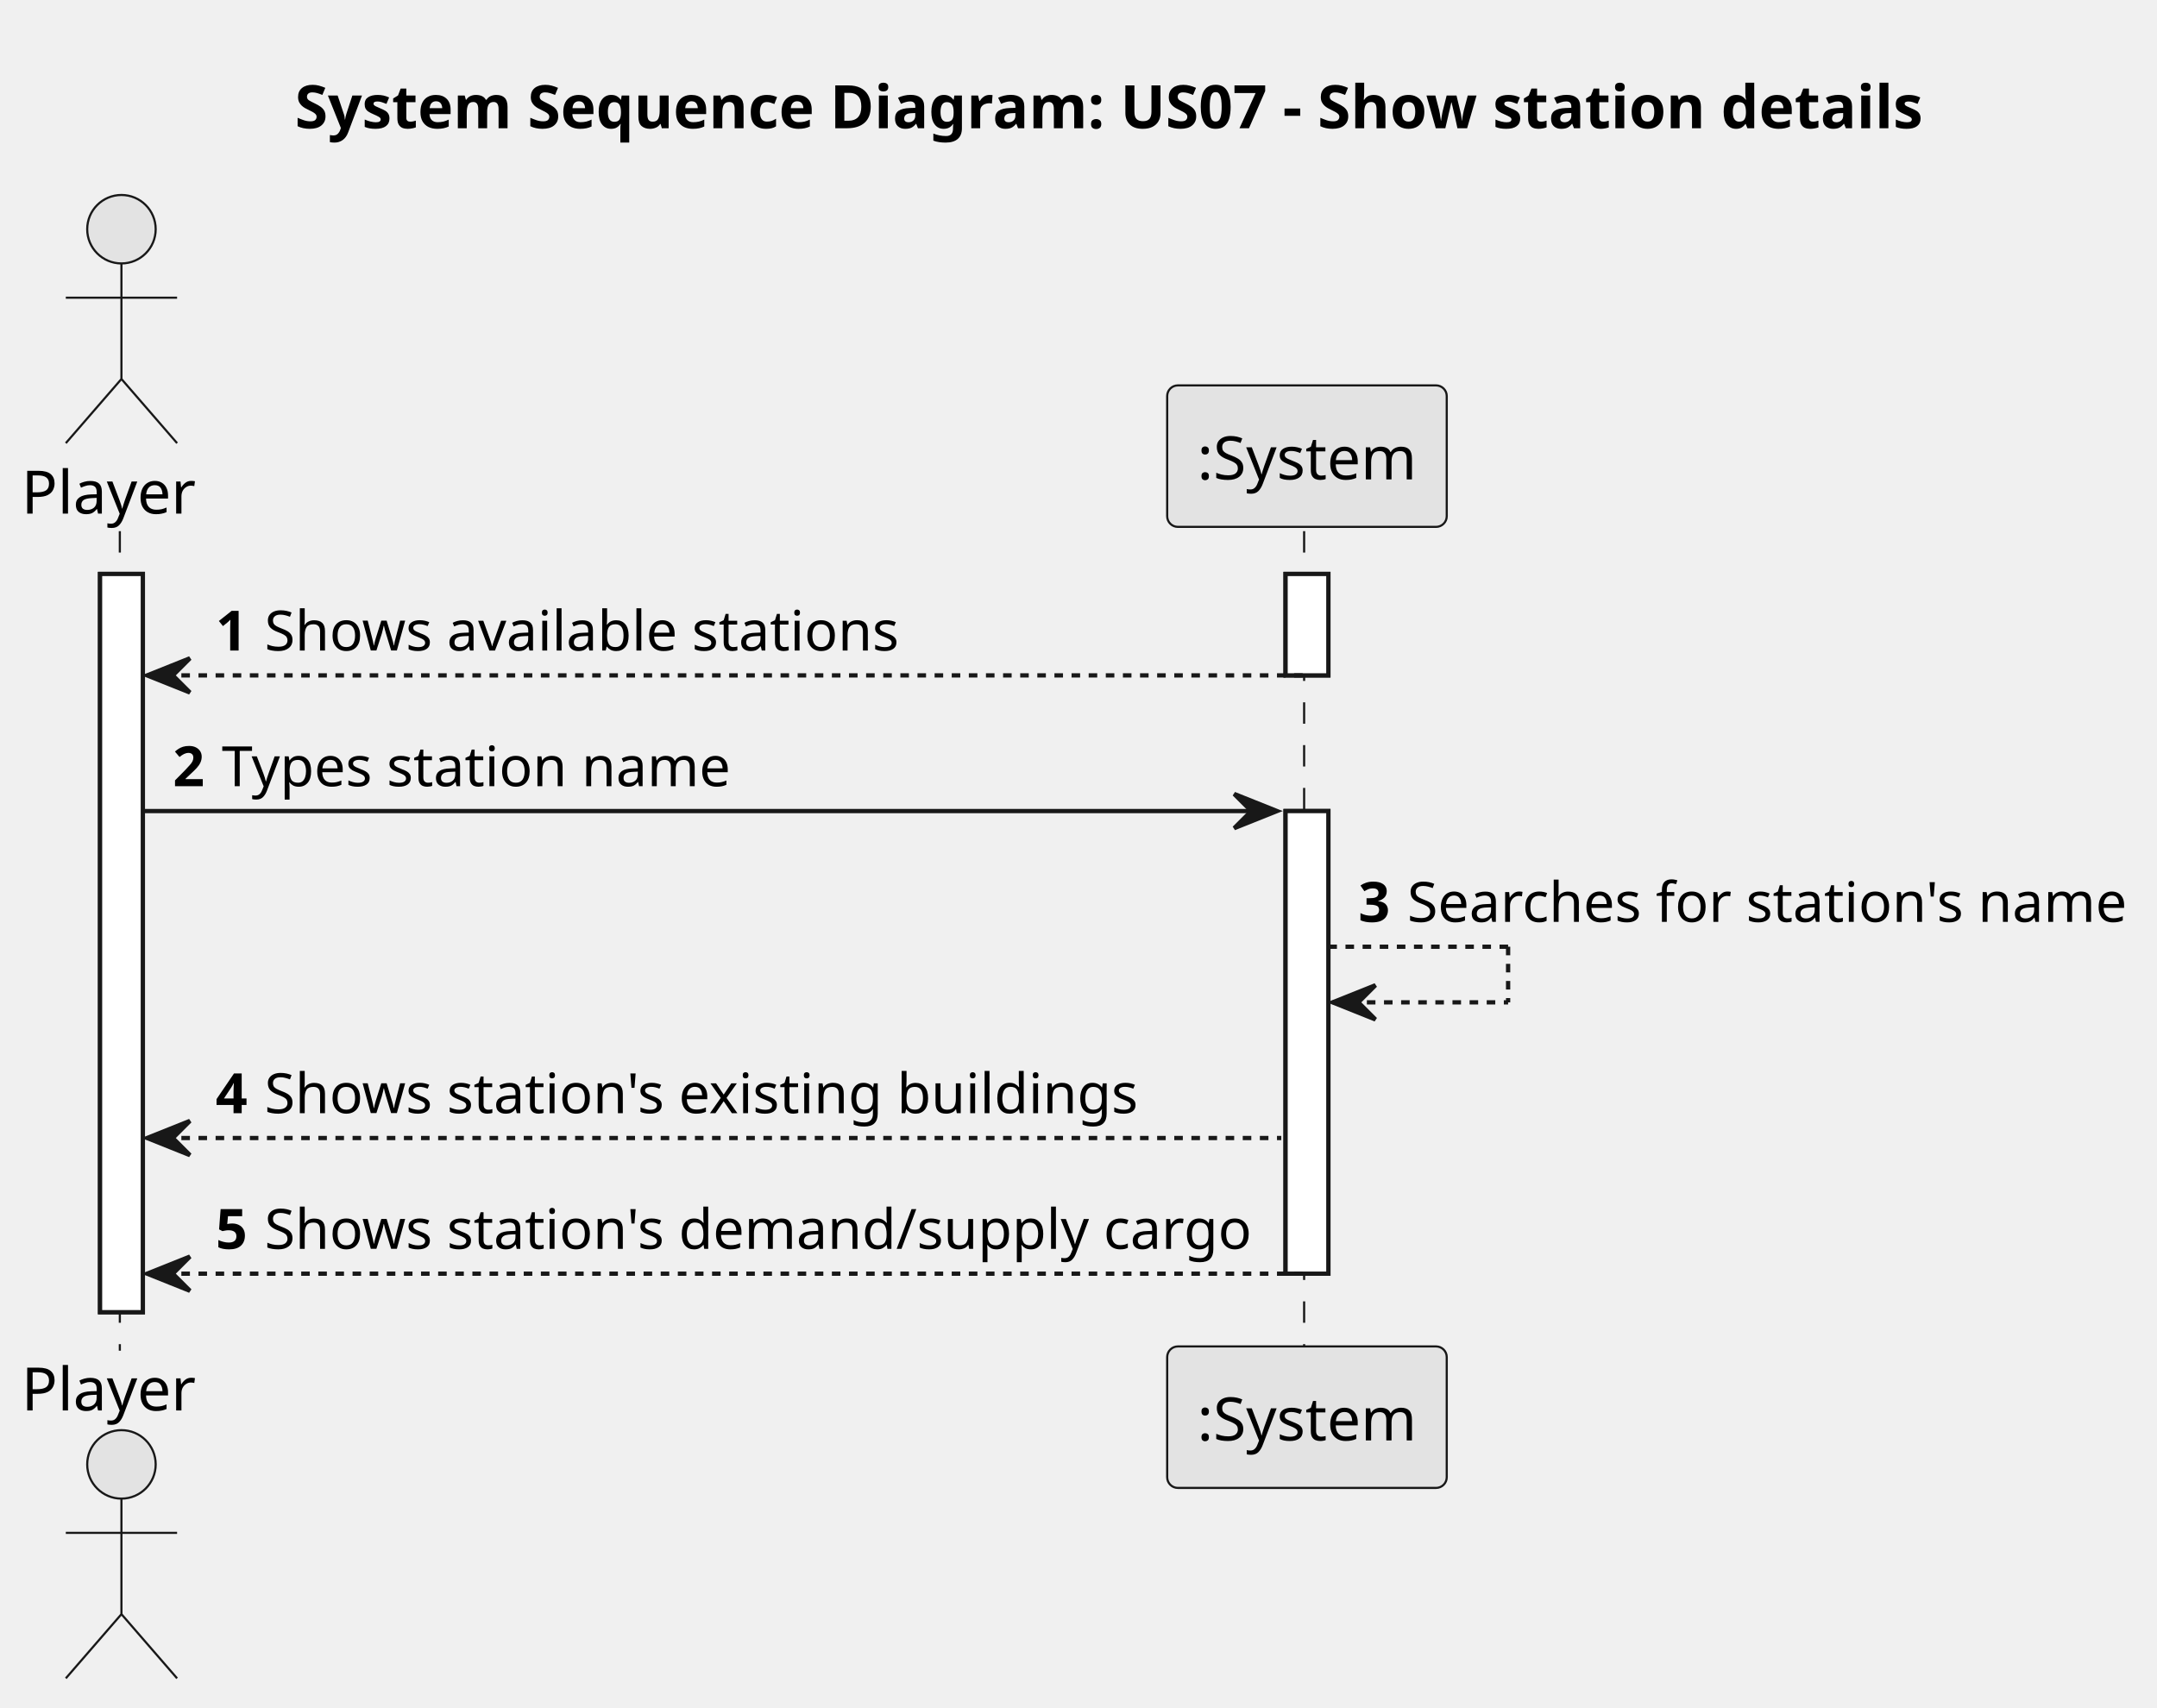
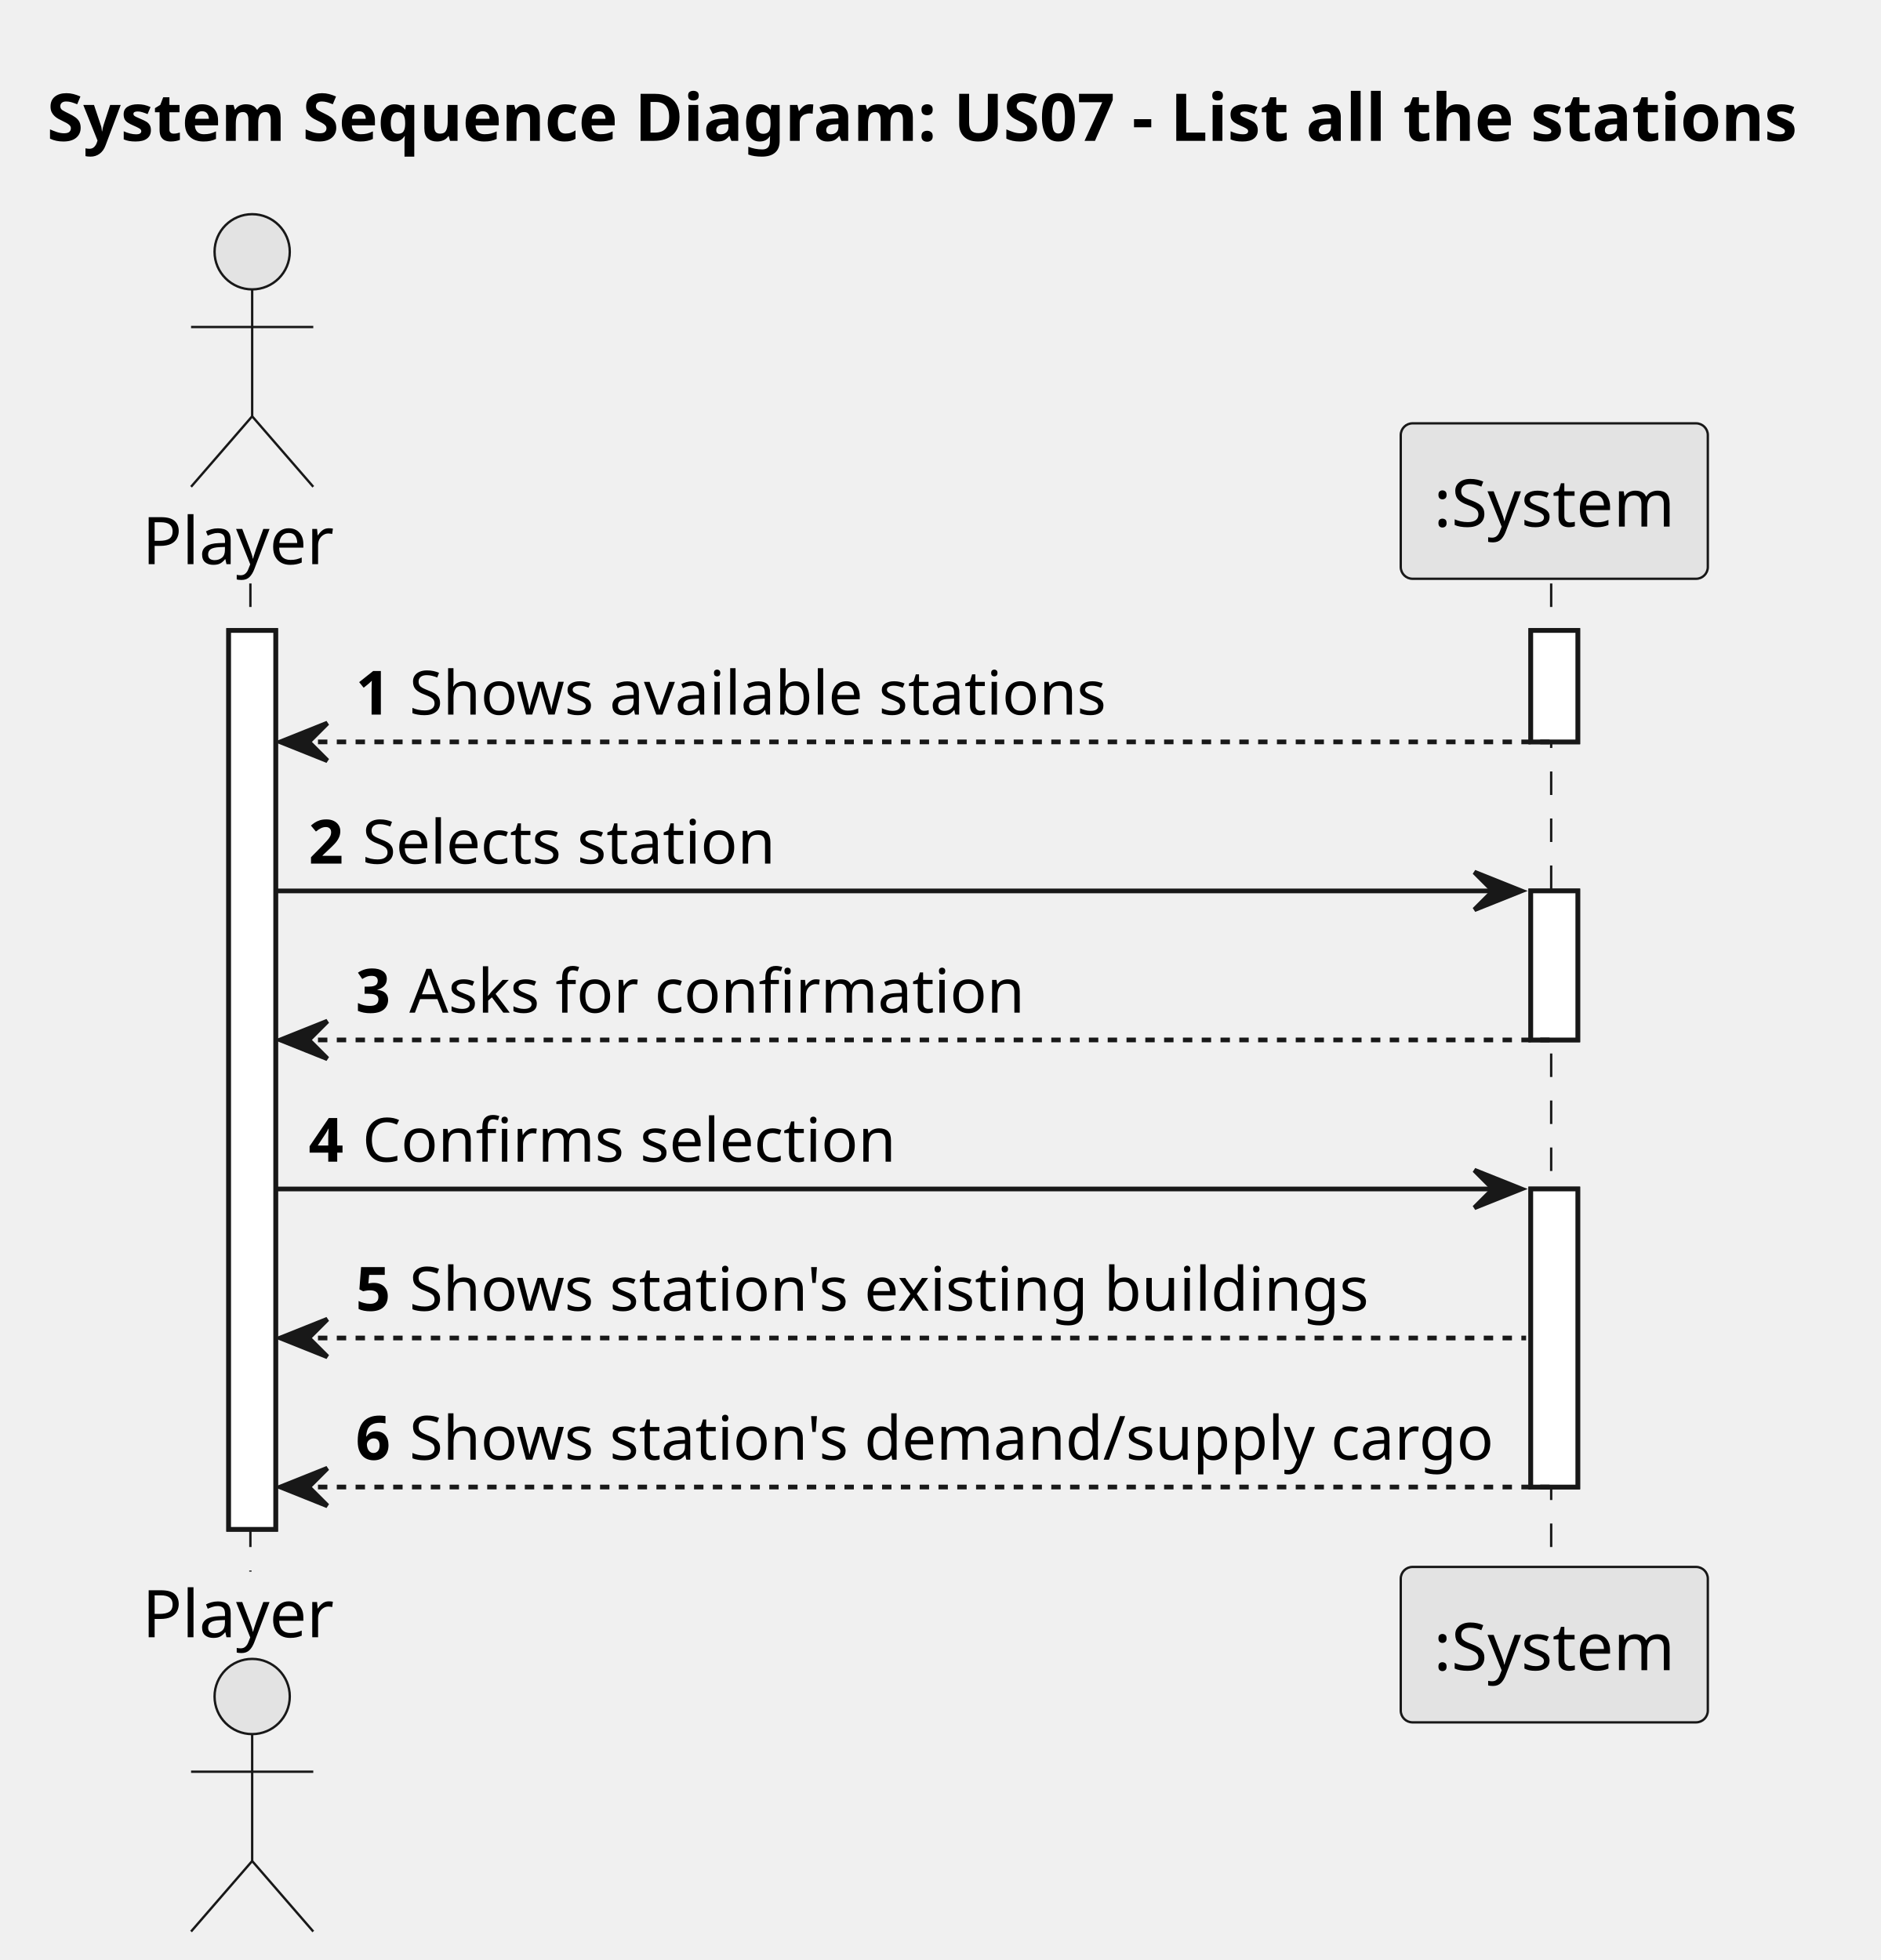
- <svg xmlns="http://www.w3.org/2000/svg" contentStyleType="text/css" height="399px" preserveAspectRatio="none" style="width:504px;height:399px;background:#FFFFFF;" version="1.1" viewBox="0 0 504 399" width="504px" zoomAndPan="magnify">
+ <svg xmlns="http://www.w3.org/2000/svg" contentStyleType="text/css" height="417px" preserveAspectRatio="none" style="width:400px;height:417px;background:#FFFFFF;" version="1.1" viewBox="0 0 400 417" width="400px" zoomAndPan="magnify">
  <defs />
  <g>
-     <text fill="#000000" font-family="sans-serif" font-size="14" font-weight="bold" lengthAdjust="spacing" textLength="380.953" x="68.9" y="29.966">System Sequence Diagram: US07 - Show station details</text>
-     <rect fill="#FFFFFF" height="172.53" style="stroke:#181818;stroke-width:1.0;" width="10" x="23.377" y="134.136" />
-     <rect fill="#FFFFFF" height="23.706" style="stroke:#181818;stroke-width:1.0;" width="10" x="300.382" y="134.136" />
-     <rect fill="#FFFFFF" height="108.118" style="stroke:#181818;stroke-width:1.0;" width="10" x="300.382" y="189.548" />
-     <line style="stroke:#181818;stroke-width:0.5;stroke-dasharray:5.0,5.0;" x1="28" x2="28" y1="124.136" y2="315.666" />
-     <line style="stroke:#181818;stroke-width:0.5;stroke-dasharray:5.0,5.0;" x1="304.72" x2="304.72" y1="124.136" y2="315.666" />
-     <text fill="#000000" font-family="sans-serif" font-size="14" lengthAdjust="spacing" textLength="40.754" x="5" y="120.034">Player</text>
-     <ellipse cx="28.377" cy="53.568" fill="#E3E3E3" rx="8" ry="8" style="stroke:#181818;stroke-width:0.5;" />
-     <path d="M28.377,61.568 L28.377,88.568 M15.377,69.568 L41.377,69.568 M28.377,88.568 L15.377,103.568 M28.377,88.568 L41.377,103.568 " fill="none" style="stroke:#181818;stroke-width:0.5;" />
-     <text fill="#000000" font-family="sans-serif" font-size="14" lengthAdjust="spacing" textLength="40.754" x="5" y="329.632">Player</text>
-     <ellipse cx="28.377" cy="342.234" fill="#E3E3E3" rx="8" ry="8" style="stroke:#181818;stroke-width:0.5;" />
-     <path d="M28.377,350.234 L28.377,377.234 M15.377,358.234 L41.377,358.234 M28.377,377.234 L15.377,392.234 M28.377,377.234 L41.377,392.234 " fill="none" style="stroke:#181818;stroke-width:0.5;" />
-     <rect fill="#E3E3E3" height="33.068" rx="2.5" ry="2.5" style="stroke:#181818;stroke-width:0.5;" width="65.324" x="272.72" y="90.068" />
-     <text fill="#000000" font-family="sans-serif" font-size="14" lengthAdjust="spacing" textLength="51.324" x="279.72" y="112.034">:System</text>
-     <rect fill="#E3E3E3" height="33.068" rx="2.5" ry="2.5" style="stroke:#181818;stroke-width:0.5;" width="65.324" x="272.72" y="314.666" />
-     <text fill="#000000" font-family="sans-serif" font-size="14" lengthAdjust="spacing" textLength="51.324" x="279.72" y="336.632">:System</text>
-     <rect fill="#FFFFFF" height="172.53" style="stroke:#181818;stroke-width:1.0;" width="10" x="23.377" y="134.136" />
-     <rect fill="#FFFFFF" height="23.706" style="stroke:#181818;stroke-width:1.0;" width="10" x="300.382" y="134.136" />
-     <rect fill="#FFFFFF" height="108.118" style="stroke:#181818;stroke-width:1.0;" width="10" x="300.382" y="189.548" />
-     <polygon fill="#181818" points="44.377,153.842,34.377,157.842,44.377,161.842,40.377,157.842" style="stroke:#181818;stroke-width:1.0;" />
-     <line style="stroke:#181818;stroke-width:1.0;stroke-dasharray:2.0,2.0;" x1="38.377" x2="304.382" y1="157.842" y2="157.842" />
-     <text fill="#000000" font-family="sans-serif" font-size="13" font-weight="bold" lengthAdjust="spacing" textLength="7.436" x="50.377" y="152.033">1</text>
-     <text fill="#000000" font-family="sans-serif" font-size="13" lengthAdjust="spacing" textLength="148.499" x="61.813" y="152.033">Shows available stations</text>
-     <polygon fill="#181818" points="288.382,185.548,298.382,189.548,288.382,193.548,292.382,189.548" style="stroke:#181818;stroke-width:1.0;" />
-     <line style="stroke:#181818;stroke-width:1.0;" x1="33.377" x2="294.382" y1="189.548" y2="189.548" />
-     <text fill="#000000" font-family="sans-serif" font-size="13" font-weight="bold" lengthAdjust="spacing" textLength="7.436" x="40.377" y="183.739">2</text>
-     <text fill="#000000" font-family="sans-serif" font-size="13" lengthAdjust="spacing" textLength="119.145" x="51.813" y="183.739">Types station name</text>
-     <line style="stroke:#181818;stroke-width:1.0;stroke-dasharray:2.0,2.0;" x1="310.382" x2="352.382" y1="221.254" y2="221.254" />
-     <line style="stroke:#181818;stroke-width:1.0;stroke-dasharray:2.0,2.0;" x1="352.382" x2="352.382" y1="221.254" y2="234.254" />
-     <line style="stroke:#181818;stroke-width:1.0;stroke-dasharray:2.0,2.0;" x1="311.382" x2="352.382" y1="234.254" y2="234.254" />
-     <polygon fill="#181818" points="321.382,230.254,311.382,234.254,321.382,238.254,317.382,234.254" style="stroke:#181818;stroke-width:1.0;" />
-     <text fill="#000000" font-family="sans-serif" font-size="13" font-weight="bold" lengthAdjust="spacing" textLength="7.436" x="317.382" y="215.445">3</text>
-     <text fill="#000000" font-family="sans-serif" font-size="13" lengthAdjust="spacing" textLength="168.935" x="328.818" y="215.445">Searches for station's name</text>
-     <polygon fill="#181818" points="44.377,261.96,34.377,265.96,44.377,269.96,40.377,265.96" style="stroke:#181818;stroke-width:1.0;" />
-     <line style="stroke:#181818;stroke-width:1.0;stroke-dasharray:2.0,2.0;" x1="38.377" x2="299.382" y1="265.96" y2="265.96" />
-     <text fill="#000000" font-family="sans-serif" font-size="13" font-weight="bold" lengthAdjust="spacing" textLength="7.436" x="50.377" y="260.151">4</text>
-     <text fill="#000000" font-family="sans-serif" font-size="13" lengthAdjust="spacing" textLength="205.14" x="61.813" y="260.151">Shows station's existing buildings</text>
-     <polygon fill="#181818" points="44.377,293.666,34.377,297.666,44.377,301.666,40.377,297.666" style="stroke:#181818;stroke-width:1.0;" />
-     <line style="stroke:#181818;stroke-width:1.0;stroke-dasharray:2.0,2.0;" x1="38.377" x2="304.382" y1="297.666" y2="297.666" />
-     <text fill="#000000" font-family="sans-serif" font-size="13" font-weight="bold" lengthAdjust="spacing" textLength="7.436" x="50.377" y="291.857">5</text>
-     <text fill="#000000" font-family="sans-serif" font-size="13" lengthAdjust="spacing" textLength="231.569" x="61.813" y="291.857">Shows station's demand/supply cargo</text>
+     <text fill="#000000" font-family="sans-serif" font-size="14" font-weight="bold" lengthAdjust="spacing" textLength="372.581" x="10" y="29.966">System Sequence Diagram: US07 - List all the stations</text>
+     <rect fill="#FFFFFF" height="191.236" style="stroke:#181818;stroke-width:1.0;" width="10" x="48.645" y="134.136" />
+     <rect fill="#FFFFFF" height="23.706" style="stroke:#181818;stroke-width:1.0;" width="10" x="325.65" y="134.136" />
+     <rect fill="#FFFFFF" height="31.706" style="stroke:#181818;stroke-width:1.0;" width="10" x="325.65" y="189.548" />
+     <rect fill="#FFFFFF" height="63.412" style="stroke:#181818;stroke-width:1.0;" width="10" x="325.65" y="252.96" />
+     <line style="stroke:#181818;stroke-width:0.5;stroke-dasharray:5.0,5.0;" x1="53.268" x2="53.268" y1="124.136" y2="334.372" />
+     <line style="stroke:#181818;stroke-width:0.5;stroke-dasharray:5.0,5.0;" x1="329.988" x2="329.988" y1="124.136" y2="334.372" />
+     <text fill="#000000" font-family="sans-serif" font-size="14" lengthAdjust="spacing" textLength="40.754" x="30.268" y="120.034">Player</text>
+     <ellipse cx="53.645" cy="53.568" fill="#E3E3E3" rx="8" ry="8" style="stroke:#181818;stroke-width:0.5;" />
+     <path d="M53.645,61.568 L53.645,88.568 M40.645,69.568 L66.645,69.568 M53.645,88.568 L40.645,103.568 M53.645,88.568 L66.645,103.568 " fill="none" style="stroke:#181818;stroke-width:0.5;" />
+     <text fill="#000000" font-family="sans-serif" font-size="14" lengthAdjust="spacing" textLength="40.754" x="30.268" y="348.338">Player</text>
+     <ellipse cx="53.645" cy="360.94" fill="#E3E3E3" rx="8" ry="8" style="stroke:#181818;stroke-width:0.5;" />
+     <path d="M53.645,368.94 L53.645,395.94 M40.645,376.94 L66.645,376.94 M53.645,395.94 L40.645,410.94 M53.645,395.94 L66.645,410.94 " fill="none" style="stroke:#181818;stroke-width:0.5;" />
+     <rect fill="#E3E3E3" height="33.068" rx="2.5" ry="2.5" style="stroke:#181818;stroke-width:0.5;" width="65.324" x="297.988" y="90.068" />
+     <text fill="#000000" font-family="sans-serif" font-size="14" lengthAdjust="spacing" textLength="51.324" x="304.988" y="112.034">:System</text>
+     <rect fill="#E3E3E3" height="33.068" rx="2.5" ry="2.5" style="stroke:#181818;stroke-width:0.5;" width="65.324" x="297.988" y="333.372" />
+     <text fill="#000000" font-family="sans-serif" font-size="14" lengthAdjust="spacing" textLength="51.324" x="304.988" y="355.338">:System</text>
+     <rect fill="#FFFFFF" height="191.236" style="stroke:#181818;stroke-width:1.0;" width="10" x="48.645" y="134.136" />
+     <rect fill="#FFFFFF" height="23.706" style="stroke:#181818;stroke-width:1.0;" width="10" x="325.65" y="134.136" />
+     <rect fill="#FFFFFF" height="31.706" style="stroke:#181818;stroke-width:1.0;" width="10" x="325.65" y="189.548" />
+     <rect fill="#FFFFFF" height="63.412" style="stroke:#181818;stroke-width:1.0;" width="10" x="325.65" y="252.96" />
+     <polygon fill="#181818" points="69.645,153.842,59.645,157.842,69.645,161.842,65.645,157.842" style="stroke:#181818;stroke-width:1.0;" />
+     <line style="stroke:#181818;stroke-width:1.0;stroke-dasharray:2.0,2.0;" x1="63.645" x2="329.65" y1="157.842" y2="157.842" />
+     <text fill="#000000" font-family="sans-serif" font-size="13" font-weight="bold" lengthAdjust="spacing" textLength="7.436" x="75.645" y="152.033">1</text>
+     <text fill="#000000" font-family="sans-serif" font-size="13" lengthAdjust="spacing" textLength="148.499" x="87.081" y="152.033">Shows available stations</text>
+     <polygon fill="#181818" points="313.65,185.548,323.65,189.548,313.65,193.548,317.65,189.548" style="stroke:#181818;stroke-width:1.0;" />
+     <line style="stroke:#181818;stroke-width:1.0;" x1="58.645" x2="319.65" y1="189.548" y2="189.548" />
+     <text fill="#000000" font-family="sans-serif" font-size="13" font-weight="bold" lengthAdjust="spacing" textLength="7.436" x="65.645" y="183.739">2</text>
+     <text fill="#000000" font-family="sans-serif" font-size="13" lengthAdjust="spacing" textLength="87.854" x="77.081" y="183.739">Selects station</text>
+     <polygon fill="#181818" points="69.645,217.254,59.645,221.254,69.645,225.254,65.645,221.254" style="stroke:#181818;stroke-width:1.0;" />
+     <line style="stroke:#181818;stroke-width:1.0;stroke-dasharray:2.0,2.0;" x1="63.645" x2="329.65" y1="221.254" y2="221.254" />
+     <text fill="#000000" font-family="sans-serif" font-size="13" font-weight="bold" lengthAdjust="spacing" textLength="7.436" x="75.645" y="215.445">3</text>
+     <text fill="#000000" font-family="sans-serif" font-size="13" lengthAdjust="spacing" textLength="130.897" x="87.081" y="215.445">Asks for confirmation</text>
+     <polygon fill="#181818" points="313.65,248.96,323.65,252.96,313.65,256.96,317.65,252.96" style="stroke:#181818;stroke-width:1.0;" />
+     <line style="stroke:#181818;stroke-width:1.0;" x1="58.645" x2="319.65" y1="252.96" y2="252.96" />
+     <text fill="#000000" font-family="sans-serif" font-size="13" font-weight="bold" lengthAdjust="spacing" textLength="7.436" x="65.645" y="247.151">4</text>
+     <text fill="#000000" font-family="sans-serif" font-size="13" lengthAdjust="spacing" textLength="113.503" x="77.081" y="247.151">Confirms selection</text>
+     <polygon fill="#181818" points="69.645,280.666,59.645,284.666,69.645,288.666,65.645,284.666" style="stroke:#181818;stroke-width:1.0;" />
+     <line style="stroke:#181818;stroke-width:1.0;stroke-dasharray:2.0,2.0;" x1="63.645" x2="324.65" y1="284.666" y2="284.666" />
+     <text fill="#000000" font-family="sans-serif" font-size="13" font-weight="bold" lengthAdjust="spacing" textLength="7.436" x="75.645" y="278.857">5</text>
+     <text fill="#000000" font-family="sans-serif" font-size="13" lengthAdjust="spacing" textLength="205.14" x="87.081" y="278.857">Shows station's existing buildings</text>
+     <polygon fill="#181818" points="69.645,312.372,59.645,316.372,69.645,320.372,65.645,316.372" style="stroke:#181818;stroke-width:1.0;" />
+     <line style="stroke:#181818;stroke-width:1.0;stroke-dasharray:2.0,2.0;" x1="63.645" x2="329.65" y1="316.372" y2="316.372" />
+     <text fill="#000000" font-family="sans-serif" font-size="13" font-weight="bold" lengthAdjust="spacing" textLength="7.436" x="75.645" y="310.563">6</text>
+     <text fill="#000000" font-family="sans-serif" font-size="13" lengthAdjust="spacing" textLength="231.569" x="87.081" y="310.563">Shows station's demand/supply cargo</text>
  </g>
</svg>
